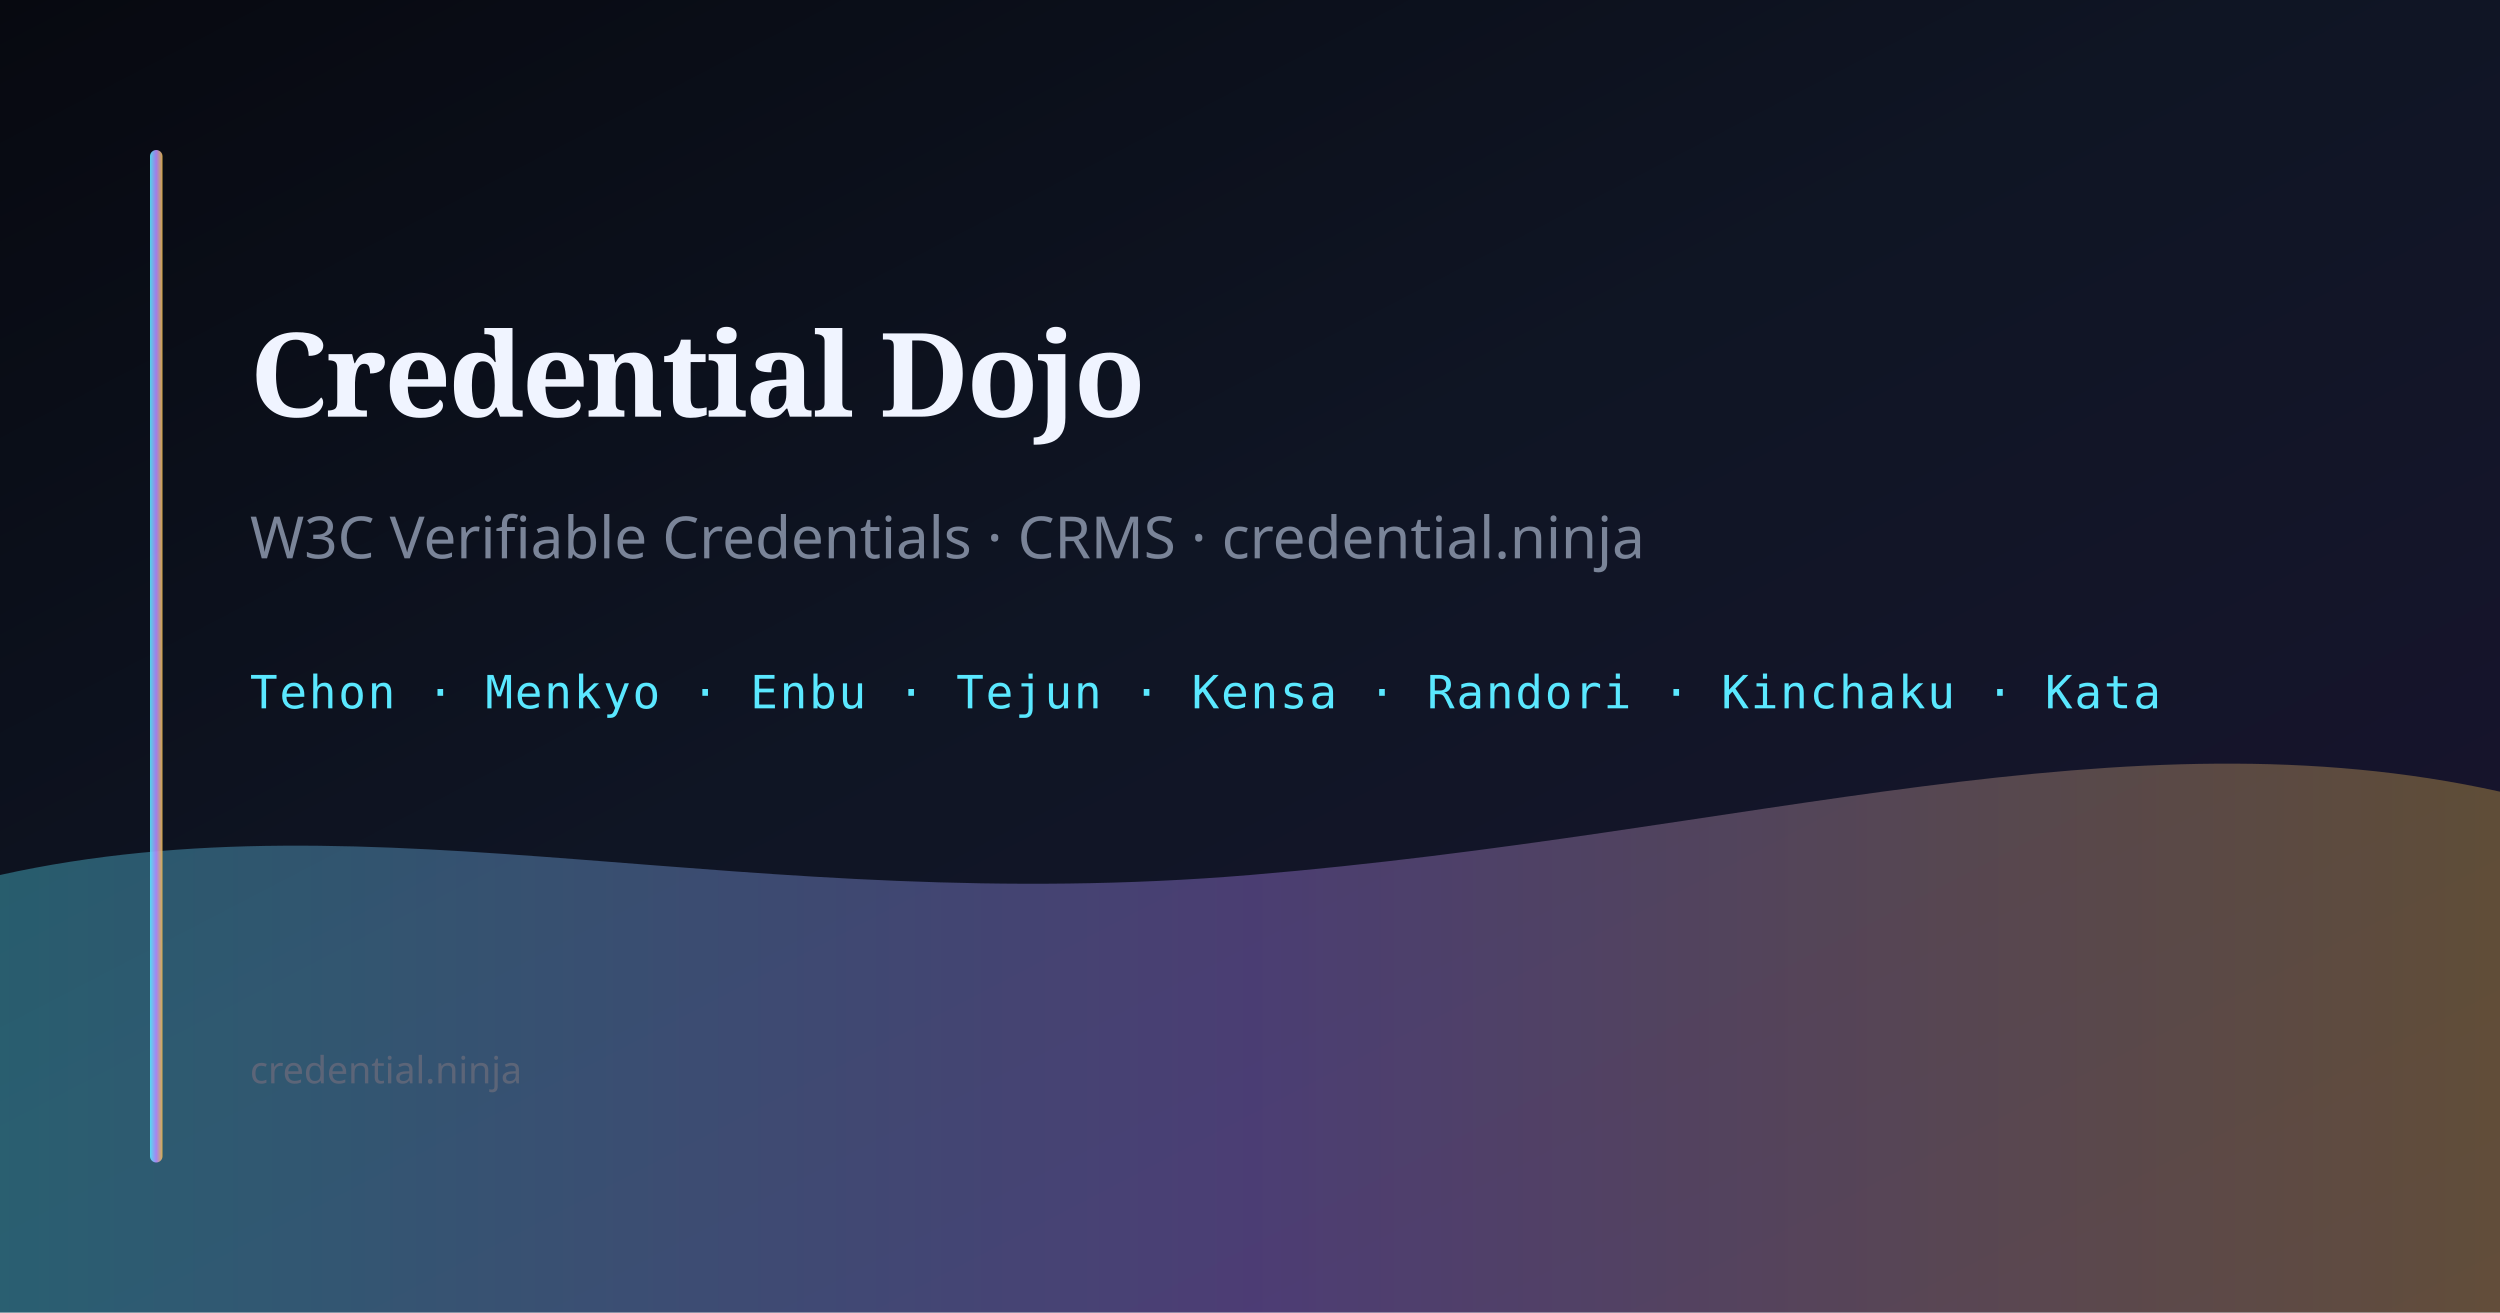
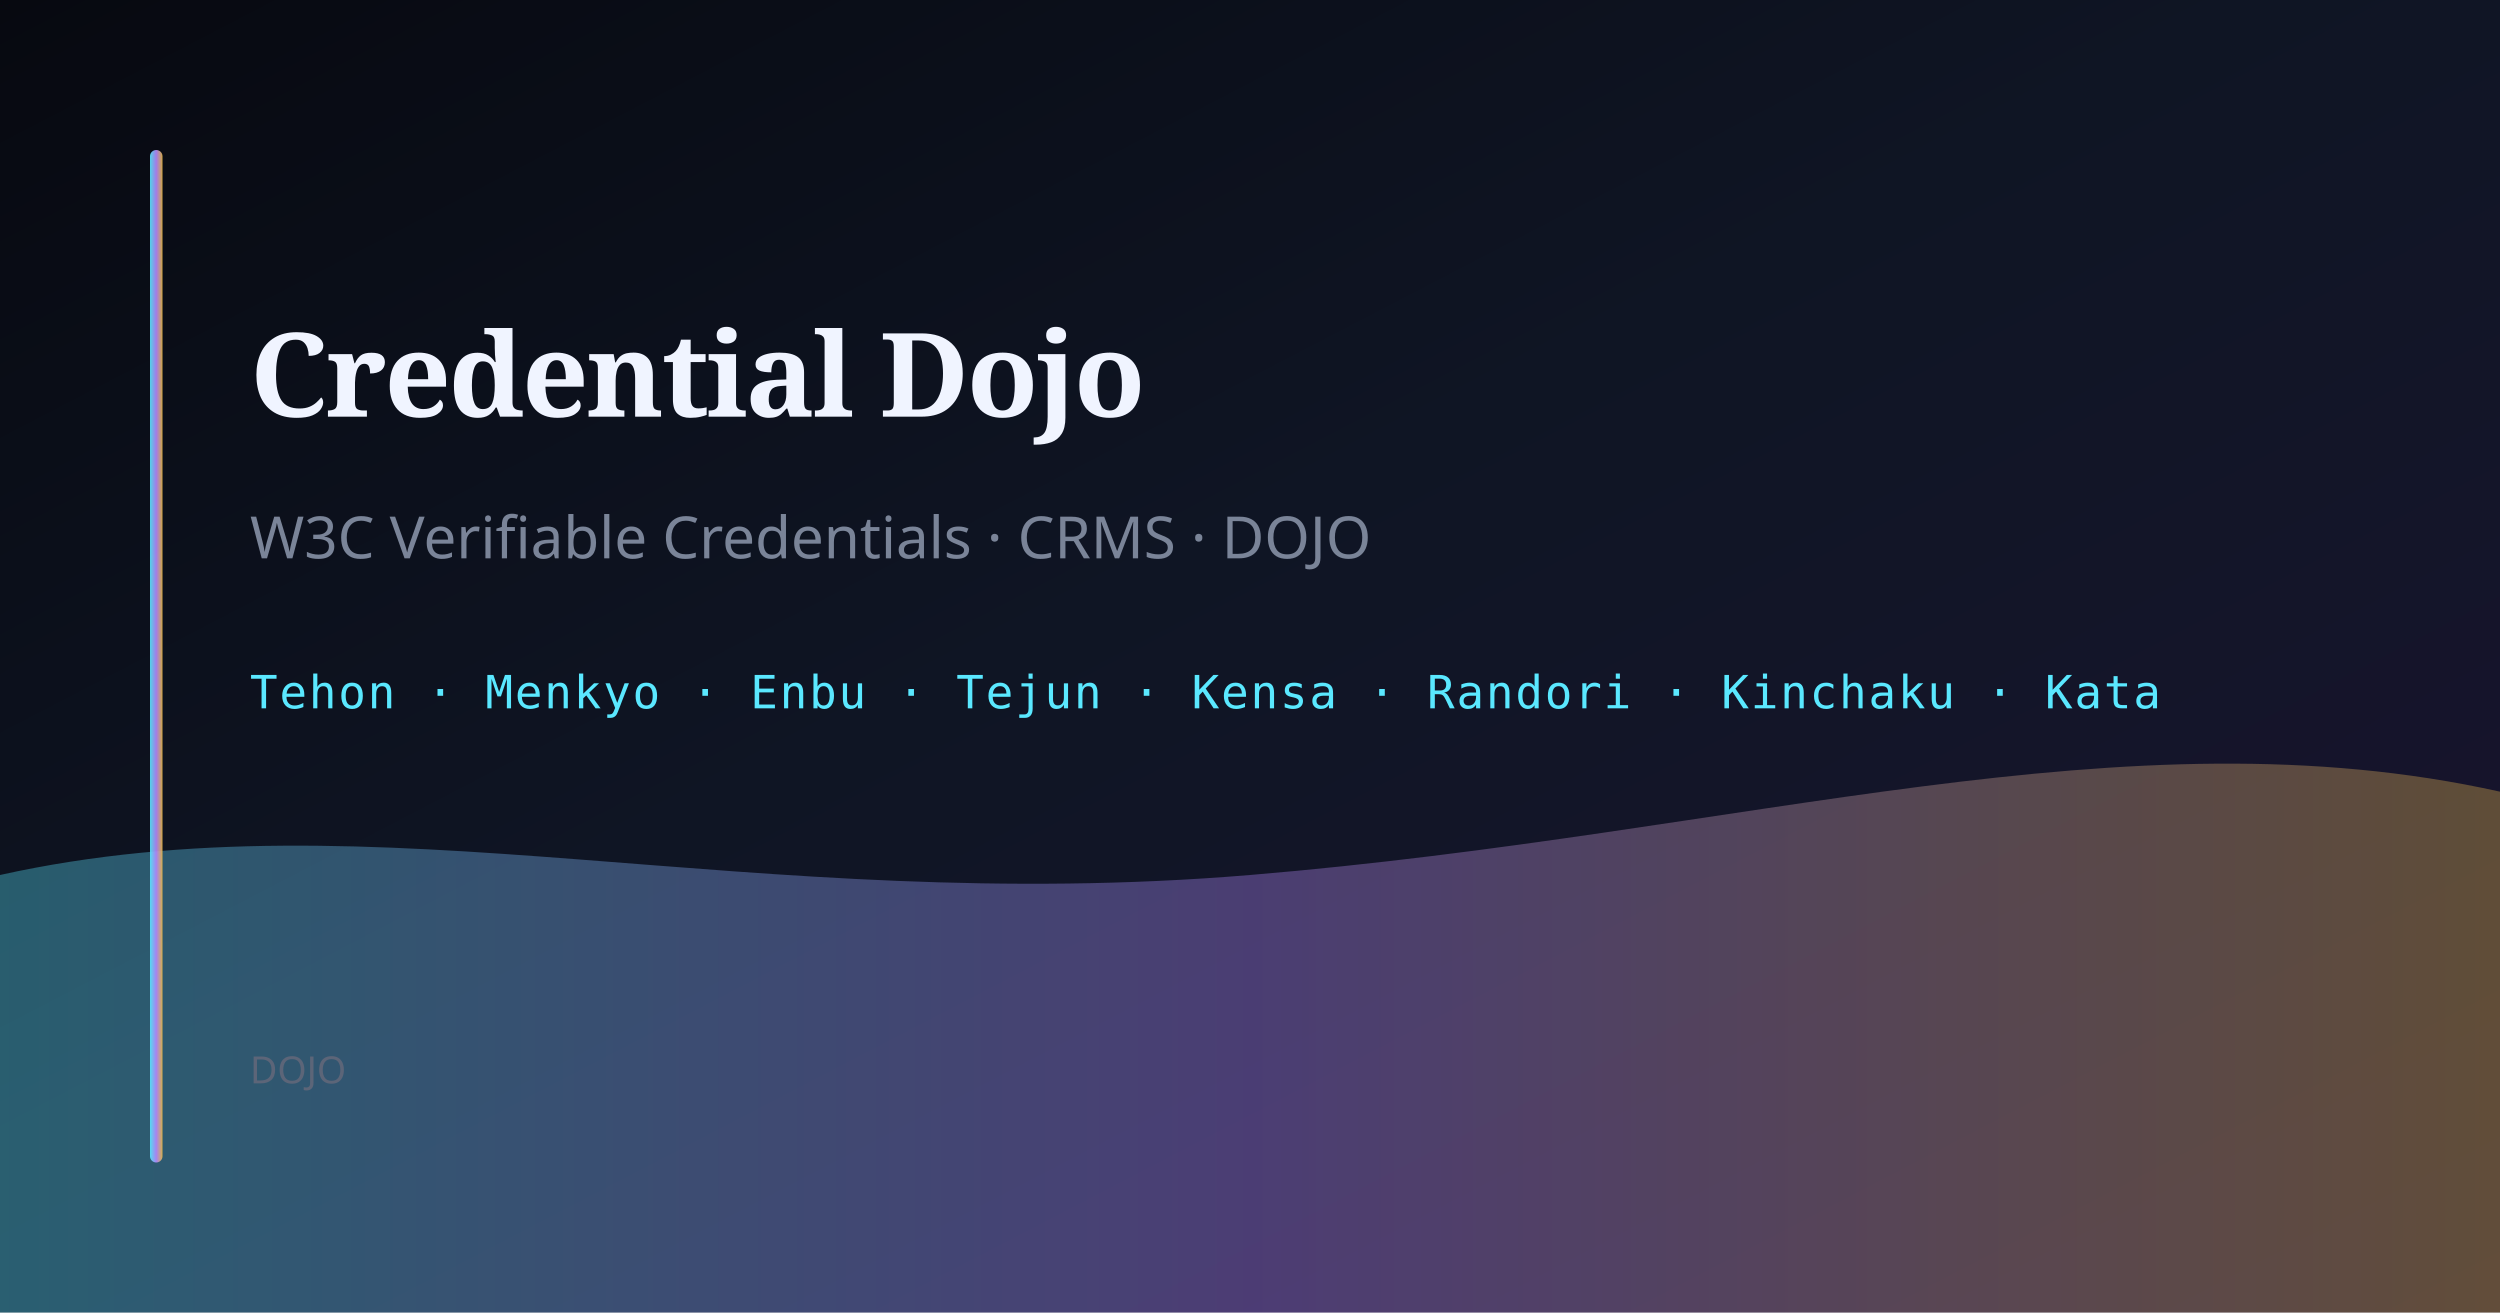
<svg xmlns="http://www.w3.org/2000/svg" width="1200" height="630" viewBox="0 0 1200 630" fill="none">
  <defs>
    <linearGradient id="bg" x1="0" y1="0" x2="1" y2="1">
      <stop offset="0%" stop-color="#070910" />
      <stop offset="45%" stop-color="#0f1524" />
      <stop offset="100%" stop-color="#1a1430" />
    </linearGradient>
    <linearGradient id="accent" x1="0" y1="0" x2="1" y2="0">
      <stop offset="0%" stop-color="#5ae8ff" />
      <stop offset="50%" stop-color="#b388ff" />
      <stop offset="100%" stop-color="#e8b84a" />
    </linearGradient>
  </defs>
  <rect width="1200" height="630" fill="url(#bg)" />
  <path fill="url(#accent)" opacity="0.35" d="M0 420c180-40 360 20 600 0s420-80 600-40v250H0V420z" />
  <rect x="72" y="72" width="6" height="486" rx="3" fill="url(#accent)" opacity="0.9" />
  <text x="120" y="200" fill="#f0f4ff" font-family="Georgia, 'Shippori Mincho', serif" font-size="56" font-weight="700" letter-spacing="-0.02em">Credential Dojo</text>
-   <text x="120" y="268" fill="#7a8498" font-family="system-ui, sans-serif" font-size="28" font-weight="500">W3C Verifiable Credentials · CRMS · credential.ninja</text>
+   <text x="120" y="268" fill="#7a8498" font-family="system-ui, sans-serif" font-size="28" font-weight="500">W3C Verifiable Credentials · CRMS · DOJO</text>
  <text x="120" y="340" fill="#5ae8ff" font-family="ui-monospace, monospace" font-size="22" letter-spacing="0.04em">Tehon · Menkyo · Enbu · Tejun · Kensa · Randori · Kinchaku · Kata</text>
-   <text x="120" y="520" fill="#5c6578" font-family="system-ui, sans-serif" font-size="18">credential.ninja</text>
+   <text x="120" y="520" fill="#5c6578" font-family="system-ui, sans-serif" font-size="18">DOJO</text>
</svg>
